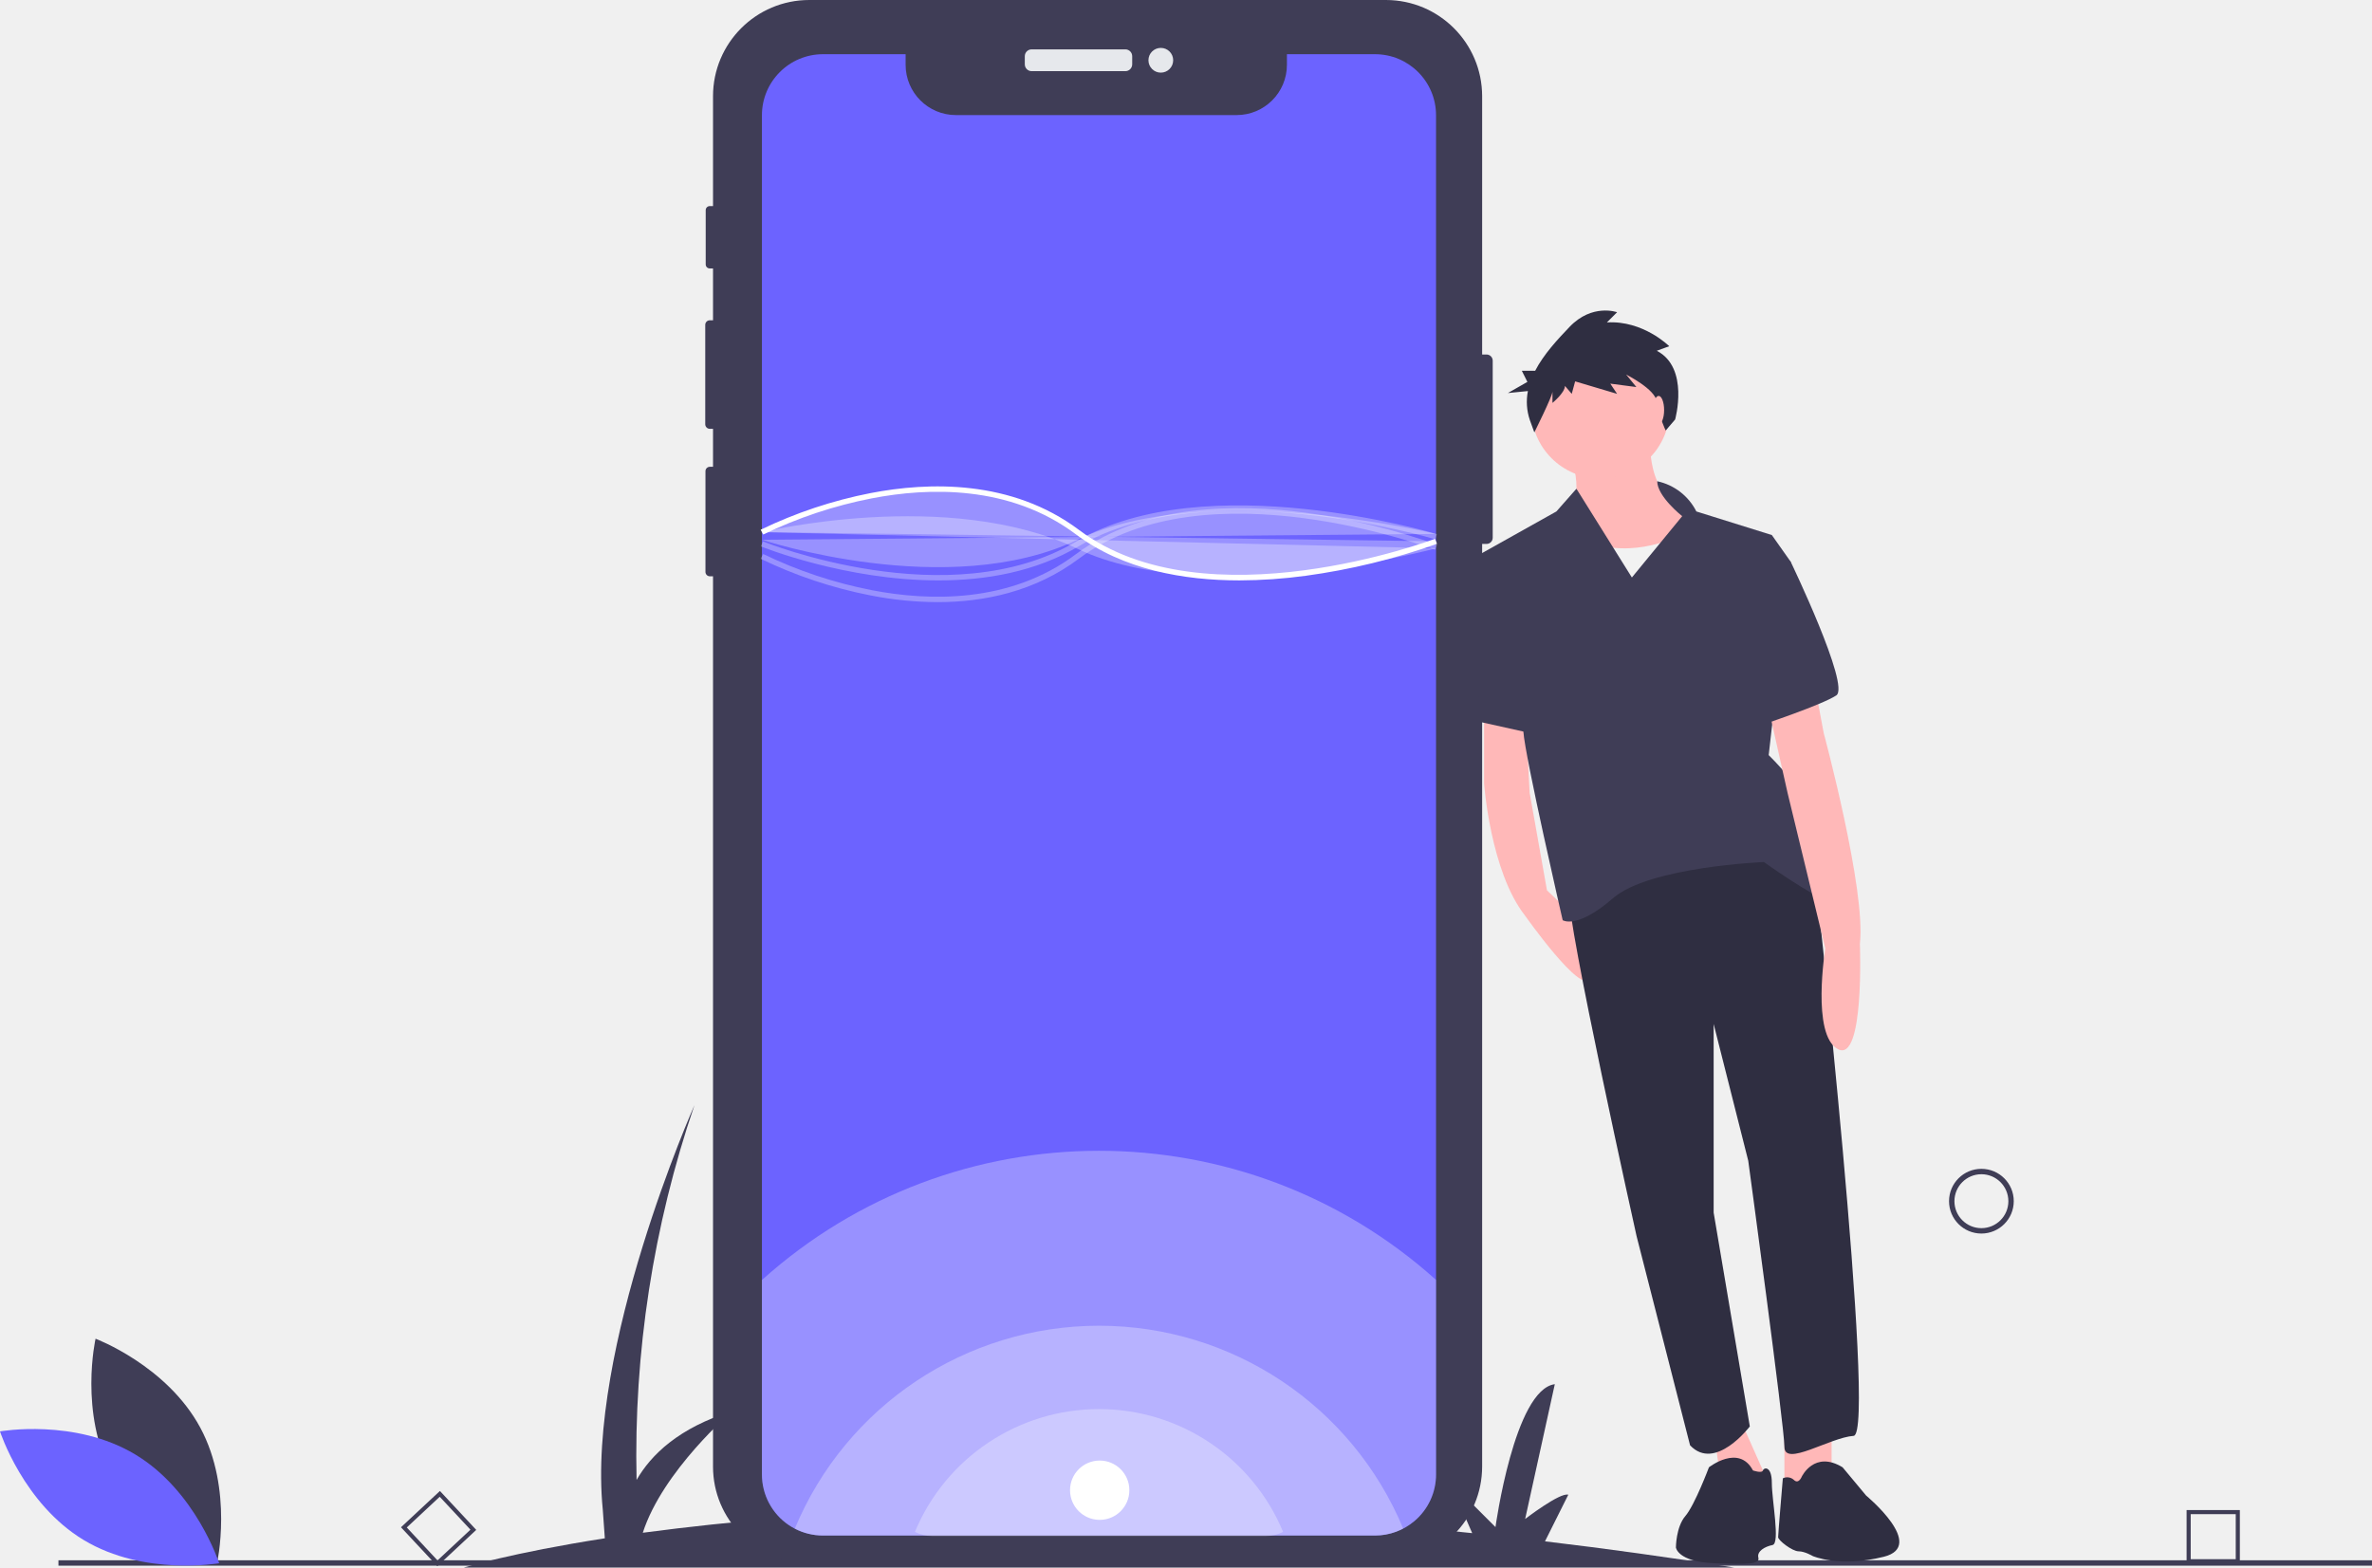
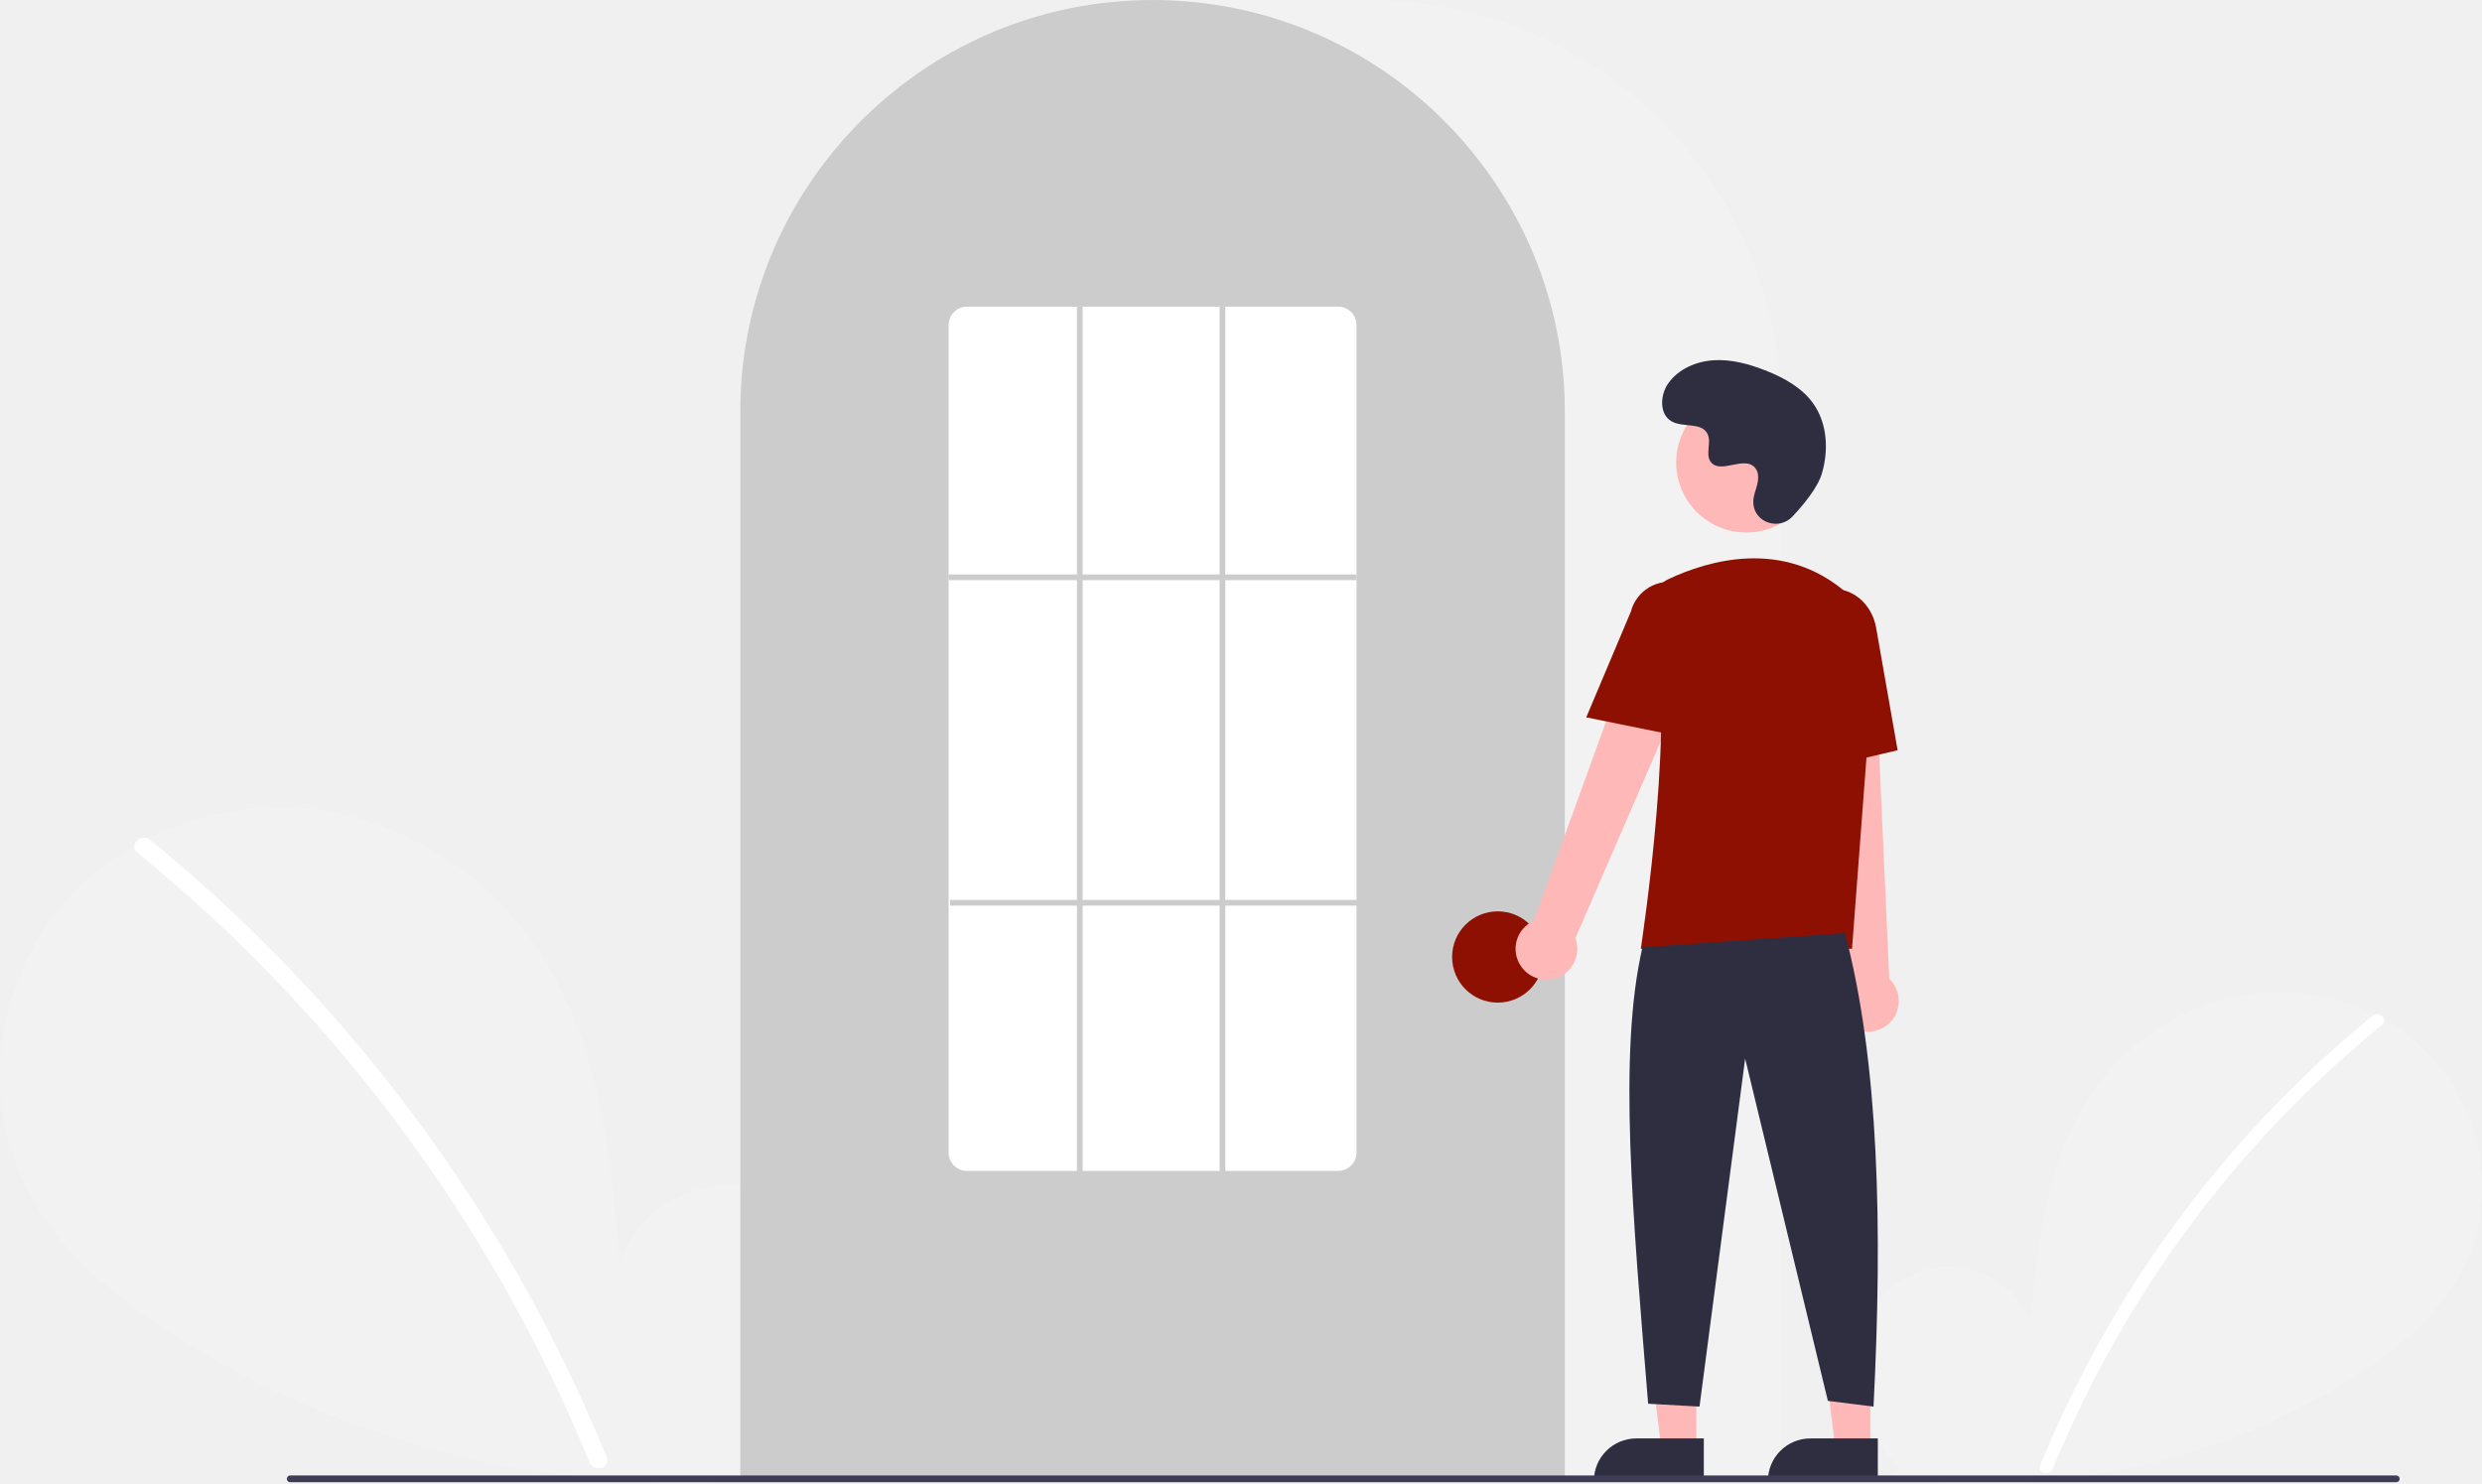
- <svg xmlns="http://www.w3.org/2000/svg" id="f7bb3db6-0aca-42e3-bcc4-5e9b3a55e19d" data-name="Layer 1" width="879.5" height="581.351" viewBox="0 0 879.5 581.351">
-   <path d="M803.25,740.675q-36.476-5.71-70.143-9.714L741.75,713.675c-3-1-16,9-16,9l11-50c-15,2-22,53-22,53l-17-17,8.368,19.247c-68.681-7.217-127.947-9.469-177.766-8.952L535.75,704.175c-3-1-16,9-16,9l11-50c-15,2-22,53-22,53l-17-17,8.863,20.386A997.852,997.852,0,0,0,398.591,727.777c7.382-22.996,33.159-45.102,33.159-45.102-19.821,6.166-30.132,16.212-35.469,25.525A401.561,401.561,0,0,1,417.75,569.175s-40,90-34,150l.761,10.658C349.712,735.262,332.25,740.675,332.25,740.675Z" transform="translate(-160.25 -159.3247)" fill="#3f3d56" />
-   <path d="M894.922,616.811a12,12,0,1,1,12-12A12.014,12.014,0,0,1,894.922,616.811Zm0-22a10,10,0,1,0,10,10A10.011,10.011,0,0,0,894.922,594.811Z" transform="translate(-160.25 -159.3247)" fill="#3f3d56" />
-   <path d="M990.75,739.101H971.009V719.36H990.75Zm-18.223-1.519h16.704v-16.704H972.527Z" transform="translate(-160.25 -159.3247)" fill="#3f3d56" />
-   <path d="M322.394,740.181l-13.465-14.436L323.365,712.28l13.465,14.436ZM311.075,725.819l11.394,12.215,12.215-11.394L323.29,714.426Z" transform="translate(-160.25 -159.3247)" fill="#3f3d56" />
-   <rect x="21.672" y="578.662" width="857.828" height="2" fill="#3f3d56" />
-   <path d="M713.725,293.085v65.68a2.296,2.296,0,0,1-2.29,2.29h-1.63v342.15a35.702,35.702,0,0,1-35.7,35.7H460.315a35.693,35.693,0,0,1-35.69-35.7v-330.15h-1.18a1.618,1.618,0,0,1-1.62-1.61v-37.38a1.62,1.62,0,0,1,1.62-1.62h1.18v-14.08H423.435a1.696,1.696,0,0,1-1.69-1.7v-36.87a1.694,1.694,0,0,1,1.69-1.69H424.625v-19.22H423.415a1.498,1.498,0,0,1-1.5-1.5v-20.12a1.507,1.507,0,0,1,1.5-1.51H424.625v-40.74a35.691,35.691,0,0,1,35.69-35.69H674.105a35.7,35.7,0,0,1,35.7,35.69v95.78H711.435A2.296,2.296,0,0,1,713.725,293.085Z" transform="translate(-160.25 -159.3247)" fill="#3f3d56" />
-   <rect x="379.979" y="18.307" width="39.823" height="8.086" rx="2.542" fill="#e6e8ec" />
-   <circle cx="430.41" cy="22.35" r="4.587" fill="#e6e8ec" />
-   <path d="M692.71,202.075v504.09a22.58,22.58,0,0,1-7.96,17.23,22.642,22.642,0,0,1-14.69,5.41H465.41a22.587,22.587,0,0,1-10.46-2.55,21.155,21.155,0,0,1-2.2-1.3,22.668,22.668,0,0,1-9.99-18.79v-504.09a22.649,22.649,0,0,1,22.65-22.65h30.63v3.93a18.65,18.65,0,0,0,18.65,18.65H618.77a18.65,18.65,0,0,0,18.65-18.65v-3.93h32.64A22.643,22.643,0,0,1,692.71,202.075Z" transform="translate(-160.25 -159.3247)" fill="#6c63ff" />
-   <path d="M692.71,634.005v72.16a22.58,22.58,0,0,1-7.96,17.23,22.642,22.642,0,0,1-14.69,5.41H465.41a22.587,22.587,0,0,1-10.46-2.55,21.155,21.155,0,0,1-2.2-1.3,22.668,22.668,0,0,1-9.99-18.79v-72.13a186.971,186.971,0,0,1,249.95-.03Z" transform="translate(-160.25 -159.3247)" fill="#fff" opacity="0.3" />
-   <path d="M680.54,726.235a22.41,22.41,0,0,1-10.48,2.57H465.41a22.587,22.587,0,0,1-10.46-2.55,122.161,122.161,0,0,1,225.59-.02Z" transform="translate(-160.25 -159.3247)" fill="#fff" opacity="0.3" />
-   <path d="M636,727.445A13.561,13.561,0,0,1,629.658,729H505.82a13.668,13.668,0,0,1-6.33-1.543A73.923,73.923,0,0,1,636,727.445Z" transform="translate(-160.25 -159.3247)" fill="#fff" opacity="0.3" />
-   <path d="M619.796,374.575c-20.529,0-43.058-3.909-60.646-17.1-24.487-18.365-54.657-17.385-75.653-13.328a164.863,164.863,0,0,0-40.274,13.415l-.925-1.773a166.957,166.957,0,0,1,40.768-13.595c21.409-4.144,52.197-5.134,77.285,13.682,47,35.25,131.158,3.59,132.001,3.268l.717,1.867a242.355,242.355,0,0,1-48.706,11.857A186.202,186.202,0,0,1,619.796,374.575Z" transform="translate(-160.25 -159.3247)" fill="#fff" />
-   <path d="M442.75,356.675s69-16.712,117,6.17,133-.17,133-.17" transform="translate(-160.25 -159.3247)" fill="#fff" opacity="0.3" />
-   <path d="M507.891,382.636a131.456,131.456,0,0,1-24.826-2.479A166.957,166.957,0,0,1,442.297,366.562l.925-1.773a164.862,164.862,0,0,0,40.274,13.415c20.996,4.057,51.166,5.037,75.653-13.328,25.066-18.8,60.177-18.747,85.212-15.392a242.355,242.355,0,0,1,48.706,11.857l-.717,1.867c-.845-.324-85.001-31.983-132.001,3.268C543.898,378.814,524.993,382.636,507.891,382.636Z" transform="translate(-160.25 -159.3247)" fill="#fff" opacity="0.3" />
-   <path d="M508.231,374.584c-34.634,0-65.391-12.425-65.852-12.615l.762-1.85c.685.282,69.088,27.899,116.1.064,47.825-28.32,132.906-3.041,133.759-2.782l-.58,1.914c-.845-.256-85.093-25.281-132.161,2.589C544.197,371.415,525.719,374.584,508.231,374.584Z" transform="translate(-160.25 -159.3247)" fill="#fff" opacity="0.3" />
-   <path d="M442.76,359.505s68.99,22.882,116.99,0,132.96-2.162,132.96-2.162" transform="translate(-160.25 -159.3247)" fill="#fff" opacity="0.3" />
-   <path d="M710.519,420.725v29.153s2.332,32.651,15.159,48.977c0,0,20.99,29.736,23.905,23.322l-3.59-21.115-12.152-11.536-6.414-36.149-1.749-32.651Z" transform="translate(-160.25 -159.3247)" fill="#ffb8b8" />
-   <polygon points="679.124 524.941 679.124 546.514 661.633 552.928 661.633 527.856 679.124 524.941" fill="#ffb8b8" />
-   <polygon points="643.558 522.609 655.219 548.846 638.894 555.843 635.395 530.189 643.558 522.609" fill="#ffb8b8" />
-   <path d="M832.961,480.779s23.322,210.483,14.576,211.066-25.654,11.661-25.654,4.081S808.472,589.811,808.472,589.811L795.645,539.085V609.052l13.41,79.296s-12.827,16.909-22.156,6.997l-19.824-77.546S740.838,500.02,742.004,490.691C742.004,490.691,802.059,439.382,832.961,480.779Z" transform="translate(-160.25 -159.3247)" fill="#2f2e41" />
-   <path d="M828.296,707.005s4.664-9.912,15.159-3.498l8.746,10.495S874.75,732.675,858.75,736.675c-16.491,4.123-26.372-.263-26.372-.263s-2.915-1.749-5.247-1.749-7.58-4.081-7.58-5.248,1.749-21.827,1.749-21.827a3.677,3.677,0,0,1,4.081.583C827.13,709.92,828.296,707.005,828.296,707.005Z" transform="translate(-160.25 -159.3247)" fill="#2f2e41" />
-   <path d="M793.896,703.507s11.078-8.746,16.326,1.166c0,0,3.304,1.166,3.693,0s3.304-1.749,3.304,4.664,3.166,22.41.251,22.993-5.831,2.332-5.247,4.664-3.166,2.661-16.576,2.078-13.993-5.831-13.993-5.831,0-7.58,3.498-11.661S793.896,703.507,793.896,703.507Z" transform="translate(-160.25 -159.3247)" fill="#2f2e41" />
-   <path d="M772.323,321.605s-2.915,21.573,15.742,29.153-41.397,32.651-47.228,18.075,1.166-19.241,1.166-19.241,5.831-5.831.583-21.573Z" transform="translate(-160.25 -159.3247)" fill="#ffb8b8" />
-   <circle cx="593.415" cy="151.785" r="25.654" fill="#ffb8b8" />
-   <path d="M783.401,357.755s-17.492,9.329-34.4,2.332-16.326,23.322-16.326,23.322l8.746,22.739,60.638-5.831-4.081-34.983Z" transform="translate(-160.25 -159.3247)" fill="#f2f2f2" />
-   <path d="M774.711,337.804a21.166,21.166,0,0,1,14.521,11.205l27.987,8.746,6.997,9.912-8.163,71.716s15.159,14.576,15.159,22.739,18.658,36.149,9.329,32.651-26.238-15.743-26.238-15.743-42.563,1.749-55.973,13.41-18.658,8.163-18.658,8.163-13.993-60.638-14.576-69.967-16.909-65.302-16.909-65.302l29.153-16.326,7.425-8.425,20.561,32.913L783.984,350.758S774.766,343.508,774.711,337.804Z" transform="translate(-160.25 -159.3247)" fill="#3f3d56" />
-   <path d="M832.961,412.562l3.498,18.658s15.743,58.306,13.41,78.129c0,0,1.749,44.312-8.163,39.065s-4.664-37.316-4.664-37.316L823.049,453.376l-7.58-33.817Z" transform="translate(-160.25 -159.3247)" fill="#ffb8b8" />
-   <path d="M818.384,364.168l5.831,3.498s22.156,46.061,16.909,49.56S813.137,428.304,813.137,428.304Z" transform="translate(-160.25 -159.3247)" fill="#3f3d56" />
-   <polygon points="561.93 206.01 548.228 205.718 545.022 211.257 549.103 267.814 570.093 272.478 561.93 206.01" fill="#3f3d56" />
-   <path d="M774.556,289.413l4.624-1.681s-9.668-9.669-23.12-8.828l3.783-3.783s-9.248-3.363-17.656,5.465c-4.42,4.641-9.533,10.095-12.721,16.24h-4.952l2.067,4.134-7.234,4.134,7.425-.743a20.859,20.859,0,0,0,.702,10.706l1.681,4.624s6.726-13.452,6.726-15.133v4.204s4.624-3.783,4.624-6.306l2.522,2.943,1.261-4.624,15.554,4.624-2.522-3.783,9.669,1.261-3.783-4.624s10.93,5.465,11.35,10.089,3.306,10.652,3.306,10.652l3.498-4.081S786.747,295.719,774.556,289.413Z" transform="translate(-160.25 -159.3247)" fill="#2f2e41" />
-   <ellipse cx="614.988" cy="152.077" rx="2.041" ry="5.247" fill="#ffb8b8" />
-   <path d="M201.884,706.341c12.428,23.049,38.806,32.944,38.806,32.944s6.227-27.475-6.201-50.524-38.806-32.944-38.806-32.944S189.456,683.292,201.884,706.341Z" transform="translate(-160.25 -159.3247)" fill="#3f3d56" />
-   <path d="M210.427,698.758c22.438,13.5,31.08,40.314,31.08,40.314s-27.738,4.927-50.177-8.573S160.25,690.185,160.25,690.185,187.988,685.258,210.427,698.758Z" transform="translate(-160.25 -159.3247)" fill="#6c63ff" />
-   <path d="M442.76,356.675s68.99-36,116.99,0,132.96,3.402,132.96,3.402" transform="translate(-160.25 -159.3247)" fill="#fff" opacity="0.3" />
-   <circle cx="407.75" cy="552.675" r="11" fill="#fff" />
+ <svg xmlns="http://www.w3.org/2000/svg" data-name="Layer 1" width="870" height="520.139" viewBox="0 0 870 520.139">
+   <path d="M831.092,704.187c-11.138-9.412-17.904-24.28-16.13-38.754s12.764-27.78,27.018-30.854,30.504,5.435,34.834,19.359c2.383-26.846,5.129-54.818,19.402-77.68,12.924-20.701,35.309-35.514,59.569-38.164s49.803,7.359,64.933,26.507,18.835,46.985,8.238,68.969c-7.806,16.195-22.188,28.247-37.257,38.052a240.452,240.452,0,0,1-164.454,35.977Z" transform="translate(-165 -189.9307)" fill="#f2f2f2" />
+   <path d="M996.728,546.01a393.414,393.414,0,0,0-54.826,54.442,394.561,394.561,0,0,0-61.752,103.194c-1.112,2.725,3.313,3.911,4.412,1.216A392.342,392.342,0,0,1,999.963,549.245c2.284-1.86-.97-5.08-3.236-3.236Z" transform="translate(-165 -189.9307)" fill="#fff" />
+   <path d="M445.067,701.63c15.299-12.927,24.591-33.348,22.154-53.228s-17.531-38.156-37.11-42.377-41.897,7.464-47.844,26.59c-3.273-36.873-7.044-75.292-26.648-106.693-17.751-28.433-48.497-48.778-81.818-52.418s-68.404,10.107-89.185,36.407-25.869,64.535-11.315,94.729c10.722,22.243,30.475,38.797,51.172,52.264,66.03,42.965,147.939,60.884,225.877,49.415" transform="translate(-165 -189.9307)" fill="#f2f2f2" />
+   <path d="M217.567,484.373a540.355,540.355,0,0,1,75.304,74.777A548.076,548.076,0,0,1,352.257,647.04a545.835,545.835,0,0,1,25.43,53.846c1.527,3.743-4.55,5.372-6.06,1.671a536.36,536.36,0,0,0-49.009-92.727A539.734,539.734,0,0,0,256.889,528.632a538.441,538.441,0,0,0-43.766-39.815c-3.138-2.555,1.332-6.978,4.444-4.444Z" transform="translate(-165 -189.9307)" fill="#fff" />
+   <path d="M789.5,708.931h-365v-374.5c0-79.678,64.822-144.5,144.5-144.5h76c79.677,0,144.5,64.822,144.5,144.5Z" transform="translate(-165 -189.9307)" fill="#f2f2f2" />
+   <path d="M713.5,708.931h-289v-374.5a143.382,143.382,0,0,1,27.596-84.944c.664-.905,1.326-1.798,2.009-2.681a144.466,144.466,0,0,1,30.754-29.851c.66-.48,1.322-.952,1.994-1.423a144.16,144.16,0,0,1,31.472-16.459c.661-.25,1.334-.501,2.007-.742a144.02,144.02,0,0,1,31.108-7.336c.658-.09,1.333-.16,2.008-.23a146.288,146.288,0,0,1,31.105,0c.673.07,1.349.141,2.014.231a143.995,143.995,0,0,1,31.1,7.335c.673.241,1.346.492,2.009.743a143.799,143.799,0,0,1,31.106,16.216c.672.461,1.344.933,2.006,1.405a145.987,145.987,0,0,1,18.384,15.564,144.305,144.305,0,0,1,12.724,14.551c.681.88,1.343,1.773,2.005,2.677A143.382,143.382,0,0,1,713.5,334.431Z" transform="translate(-165 -189.9307)" fill="#ccc" />
+   <circle cx="525" cy="335.5" r="16" fill="#8e1003" />
+   <polygon points="594.599 507.783 582.339 507.783 576.506 460.495 594.601 460.496 594.599 507.783" fill="#ffb8b8" />
+   <path d="M573.582,504.28h23.644a0,0,0,0,1,0,0v14.887a0,0,0,0,1,0,0H558.695a0,0,0,0,1,0,0v0a14.887,14.887,0,0,1,14.887-14.887Z" fill="#2f2e41" />
+   <polygon points="655.599 507.783 643.339 507.783 637.506 460.495 655.601 460.496 655.599 507.783" fill="#ffb8b8" />
+   <path d="M634.582,504.28h23.644a0,0,0,0,1,0,0v14.887a0,0,0,0,1,0,0H619.695a0,0,0,0,1,0,0v0a14.887,14.887,0,0,1,14.887-14.887Z" fill="#2f2e41" />
+   <path d="M698.098,528.6a10.743,10.743,0,0,1,4.511-15.843l41.676-114.867L764.791,409.082,717.206,518.853a10.801,10.801,0,0,1-19.109,9.748Z" transform="translate(-165 -189.9307)" fill="#ffb8b8" />
+   <path d="M814.336,550.184a10.743,10.743,0,0,1-2.893-16.217L798.533,412.458l23.338,1.066L827.236,533.045a10.801,10.801,0,0,1-12.9,17.139Z" transform="translate(-165 -189.9307)" fill="#ffb8b8" />
+   <circle cx="612.106" cy="162.123" r="24.561" fill="#ffb8b8" />
+   <path d="M814.18,522.549H740.133l.089-.576c.133-.861,13.197-86.439,3.562-114.436a11.813,11.813,0,0,1,6.069-14.584h0c13.772-6.485,40.208-14.471,62.52,4.909a28.234,28.234,0,0,1,9.459,23.396Z" transform="translate(-165 -189.9307)" fill="#8e1003" />
+   <path d="M754.354,448.181,721.018,441.418l15.626-37.03a13.997,13.997,0,0,1,27.106,6.998Z" transform="translate(-165 -189.9307)" fill="#8e1003" />
+   <path d="M797.05,460.739l-2.004-45.941c-1.52-8.636,3.424-16.8,11.027-18.135,7.605-1.33,15.032,4.66,16.558,13.36l7.533,42.928Z" transform="translate(-165 -189.9307)" fill="#8e1003" />
+   <path d="M811.716,517.049c11.915,45.377,13.214,103.069,10,166l-16-2-29-120-16,122-18-1c-5.377-66.03-10.613-122.715-2-160Z" transform="translate(-165 -189.9307)" fill="#2f2e41" />
+   <path d="M793.289,371.035c-4.582,4.881-13.091,2.261-13.688-4.407a8.055,8.055,0,0,1,.01-1.556c.308-2.954,2.015-5.635,1.606-8.754a4.59,4.59,0,0,0-.84-2.149c-3.651-4.889-12.222,2.187-15.668-2.239-2.113-2.714.371-6.987-1.251-10.021-2.14-4.004-8.479-2.029-12.454-4.221-4.423-2.439-4.158-9.225-1.247-13.353,3.551-5.034,9.776-7.72,15.923-8.107s12.253,1.275,17.992,3.511c6.521,2.541,12.988,6.054,17.001,11.788,4.88,6.973,5.35,16.348,2.909,24.502C802.098,360.99,797.031,367.049,793.289,371.035Z" transform="translate(-165 -189.9307)" fill="#2f2e41" />
+   <path d="M1004.982,709.574h-738.294a1.191,1.191,0,0,1,0-2.381h738.294a1.191,1.191,0,0,1,0,2.381Z" transform="translate(-165 -189.9307)" fill="#3f3d56" />
+   <path d="M634,600.431H504a6.465,6.465,0,0,1-6.5-6.415V303.846a6.465,6.465,0,0,1,6.5-6.415H634a6.465,6.465,0,0,1,6.5,6.415V594.015A6.465,6.465,0,0,1,634,600.431Z" transform="translate(-165 -189.9307)" fill="#fff" />
+   <rect x="332.5" y="201.39" width="143" height="2" fill="#ccc" />
+   <rect x="333" y="315.5" width="143" height="2" fill="#ccc" />
+   <rect x="377.5" y="107.5" width="2" height="304" fill="#ccc" />
+   <rect x="427.5" y="107.5" width="2" height="304" fill="#ccc" />
</svg>
